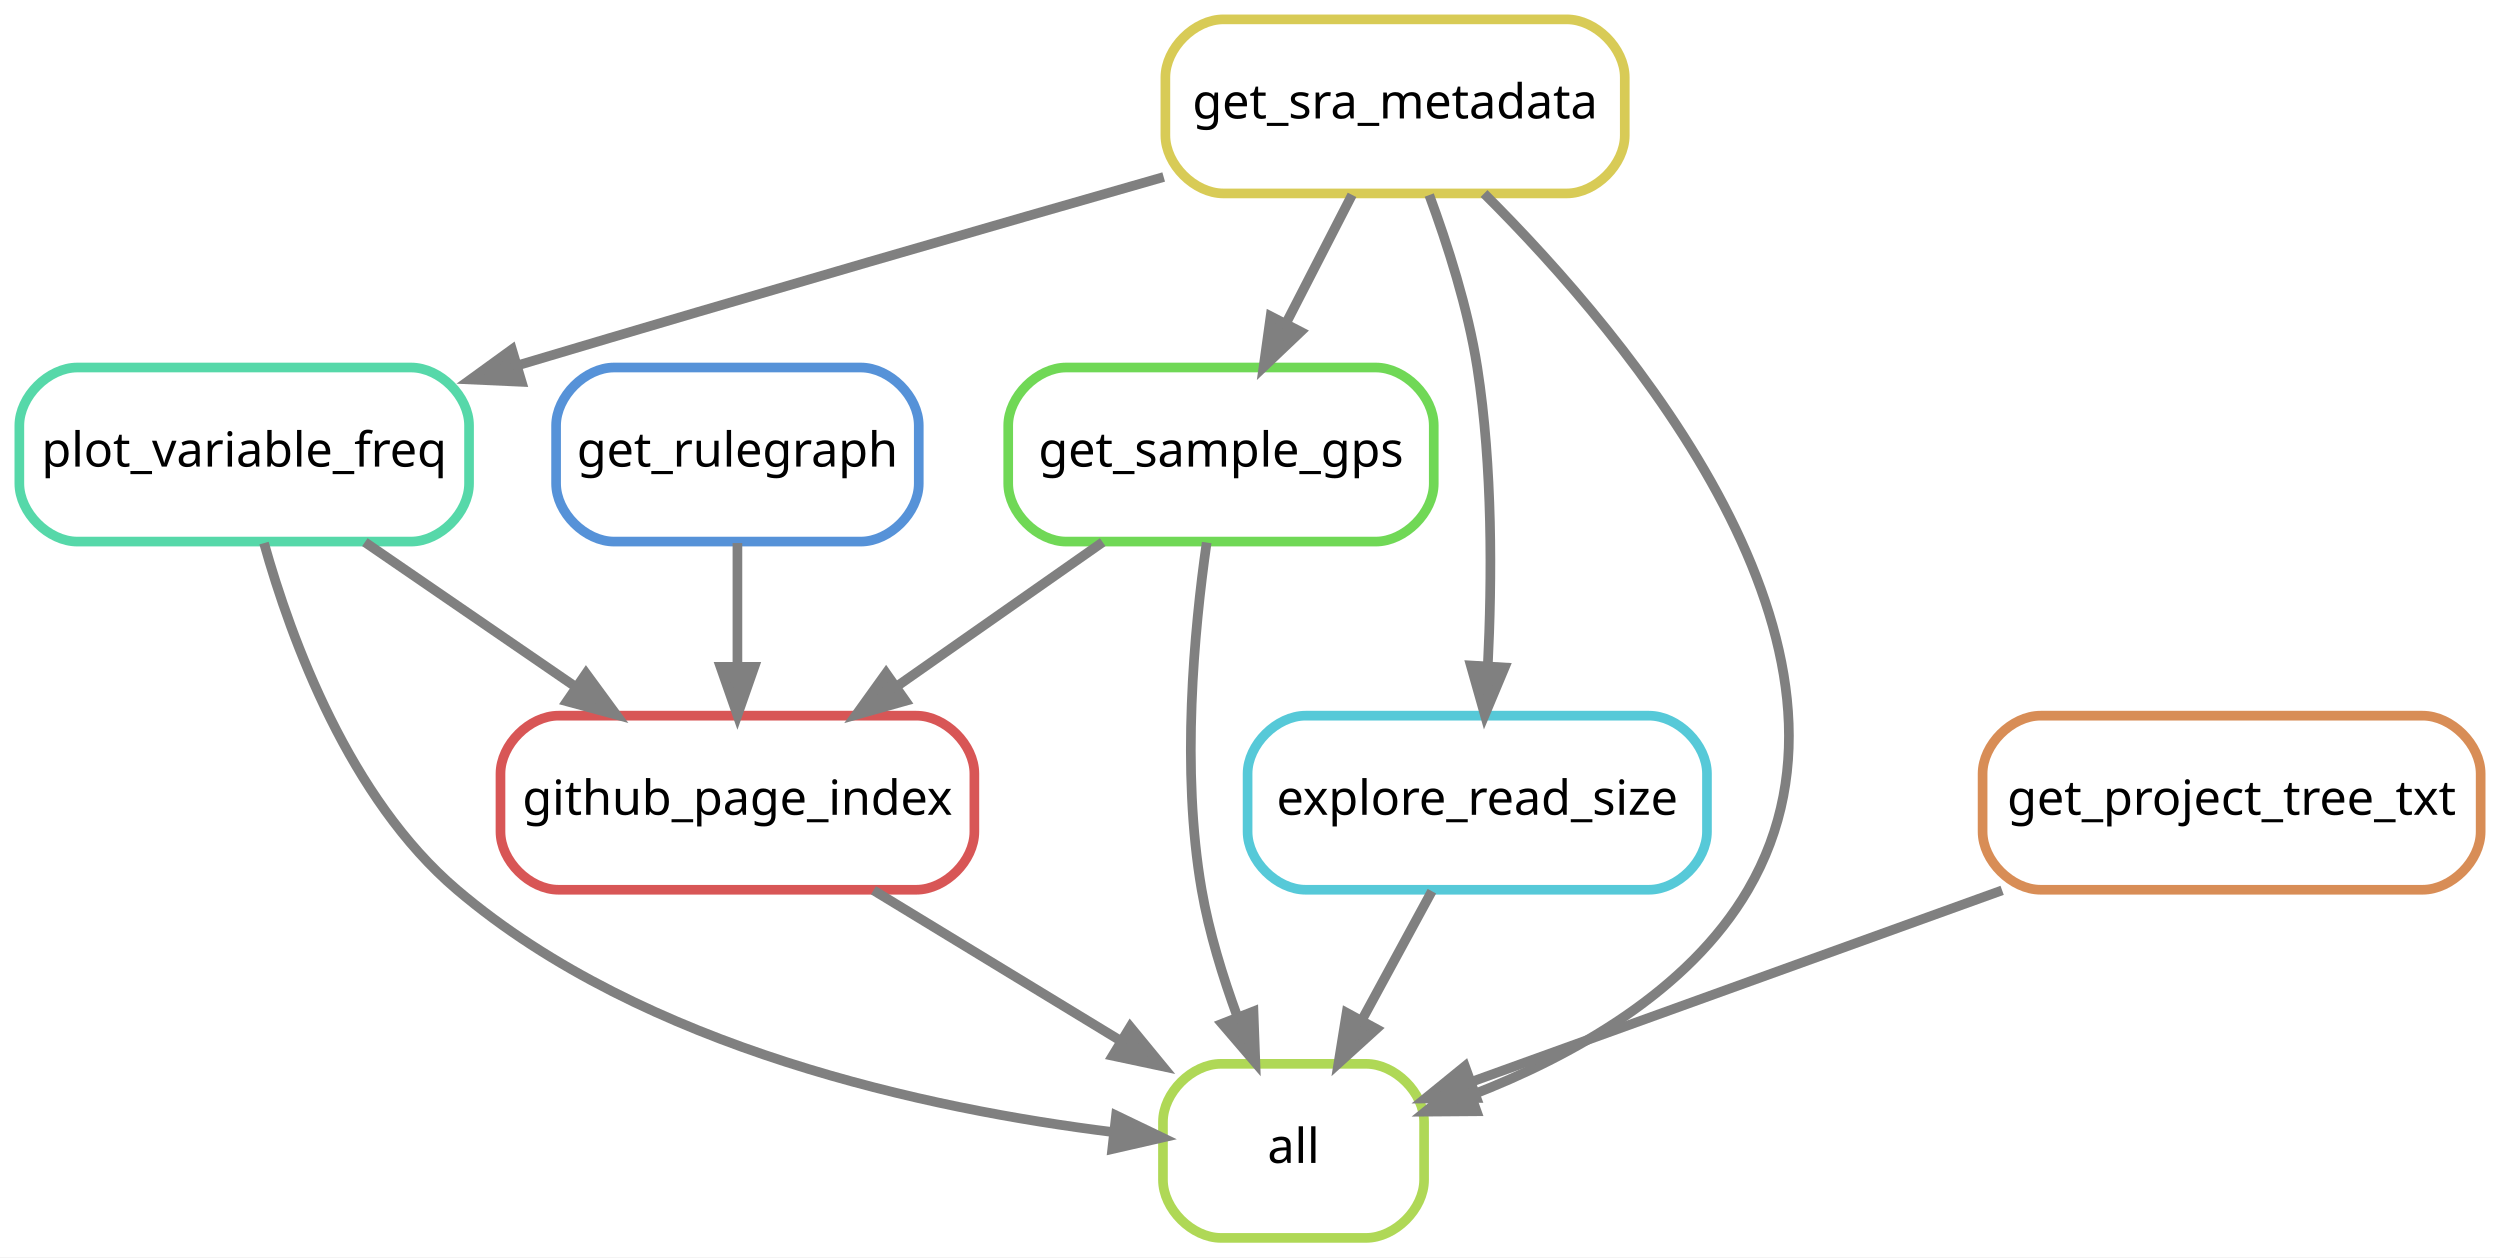
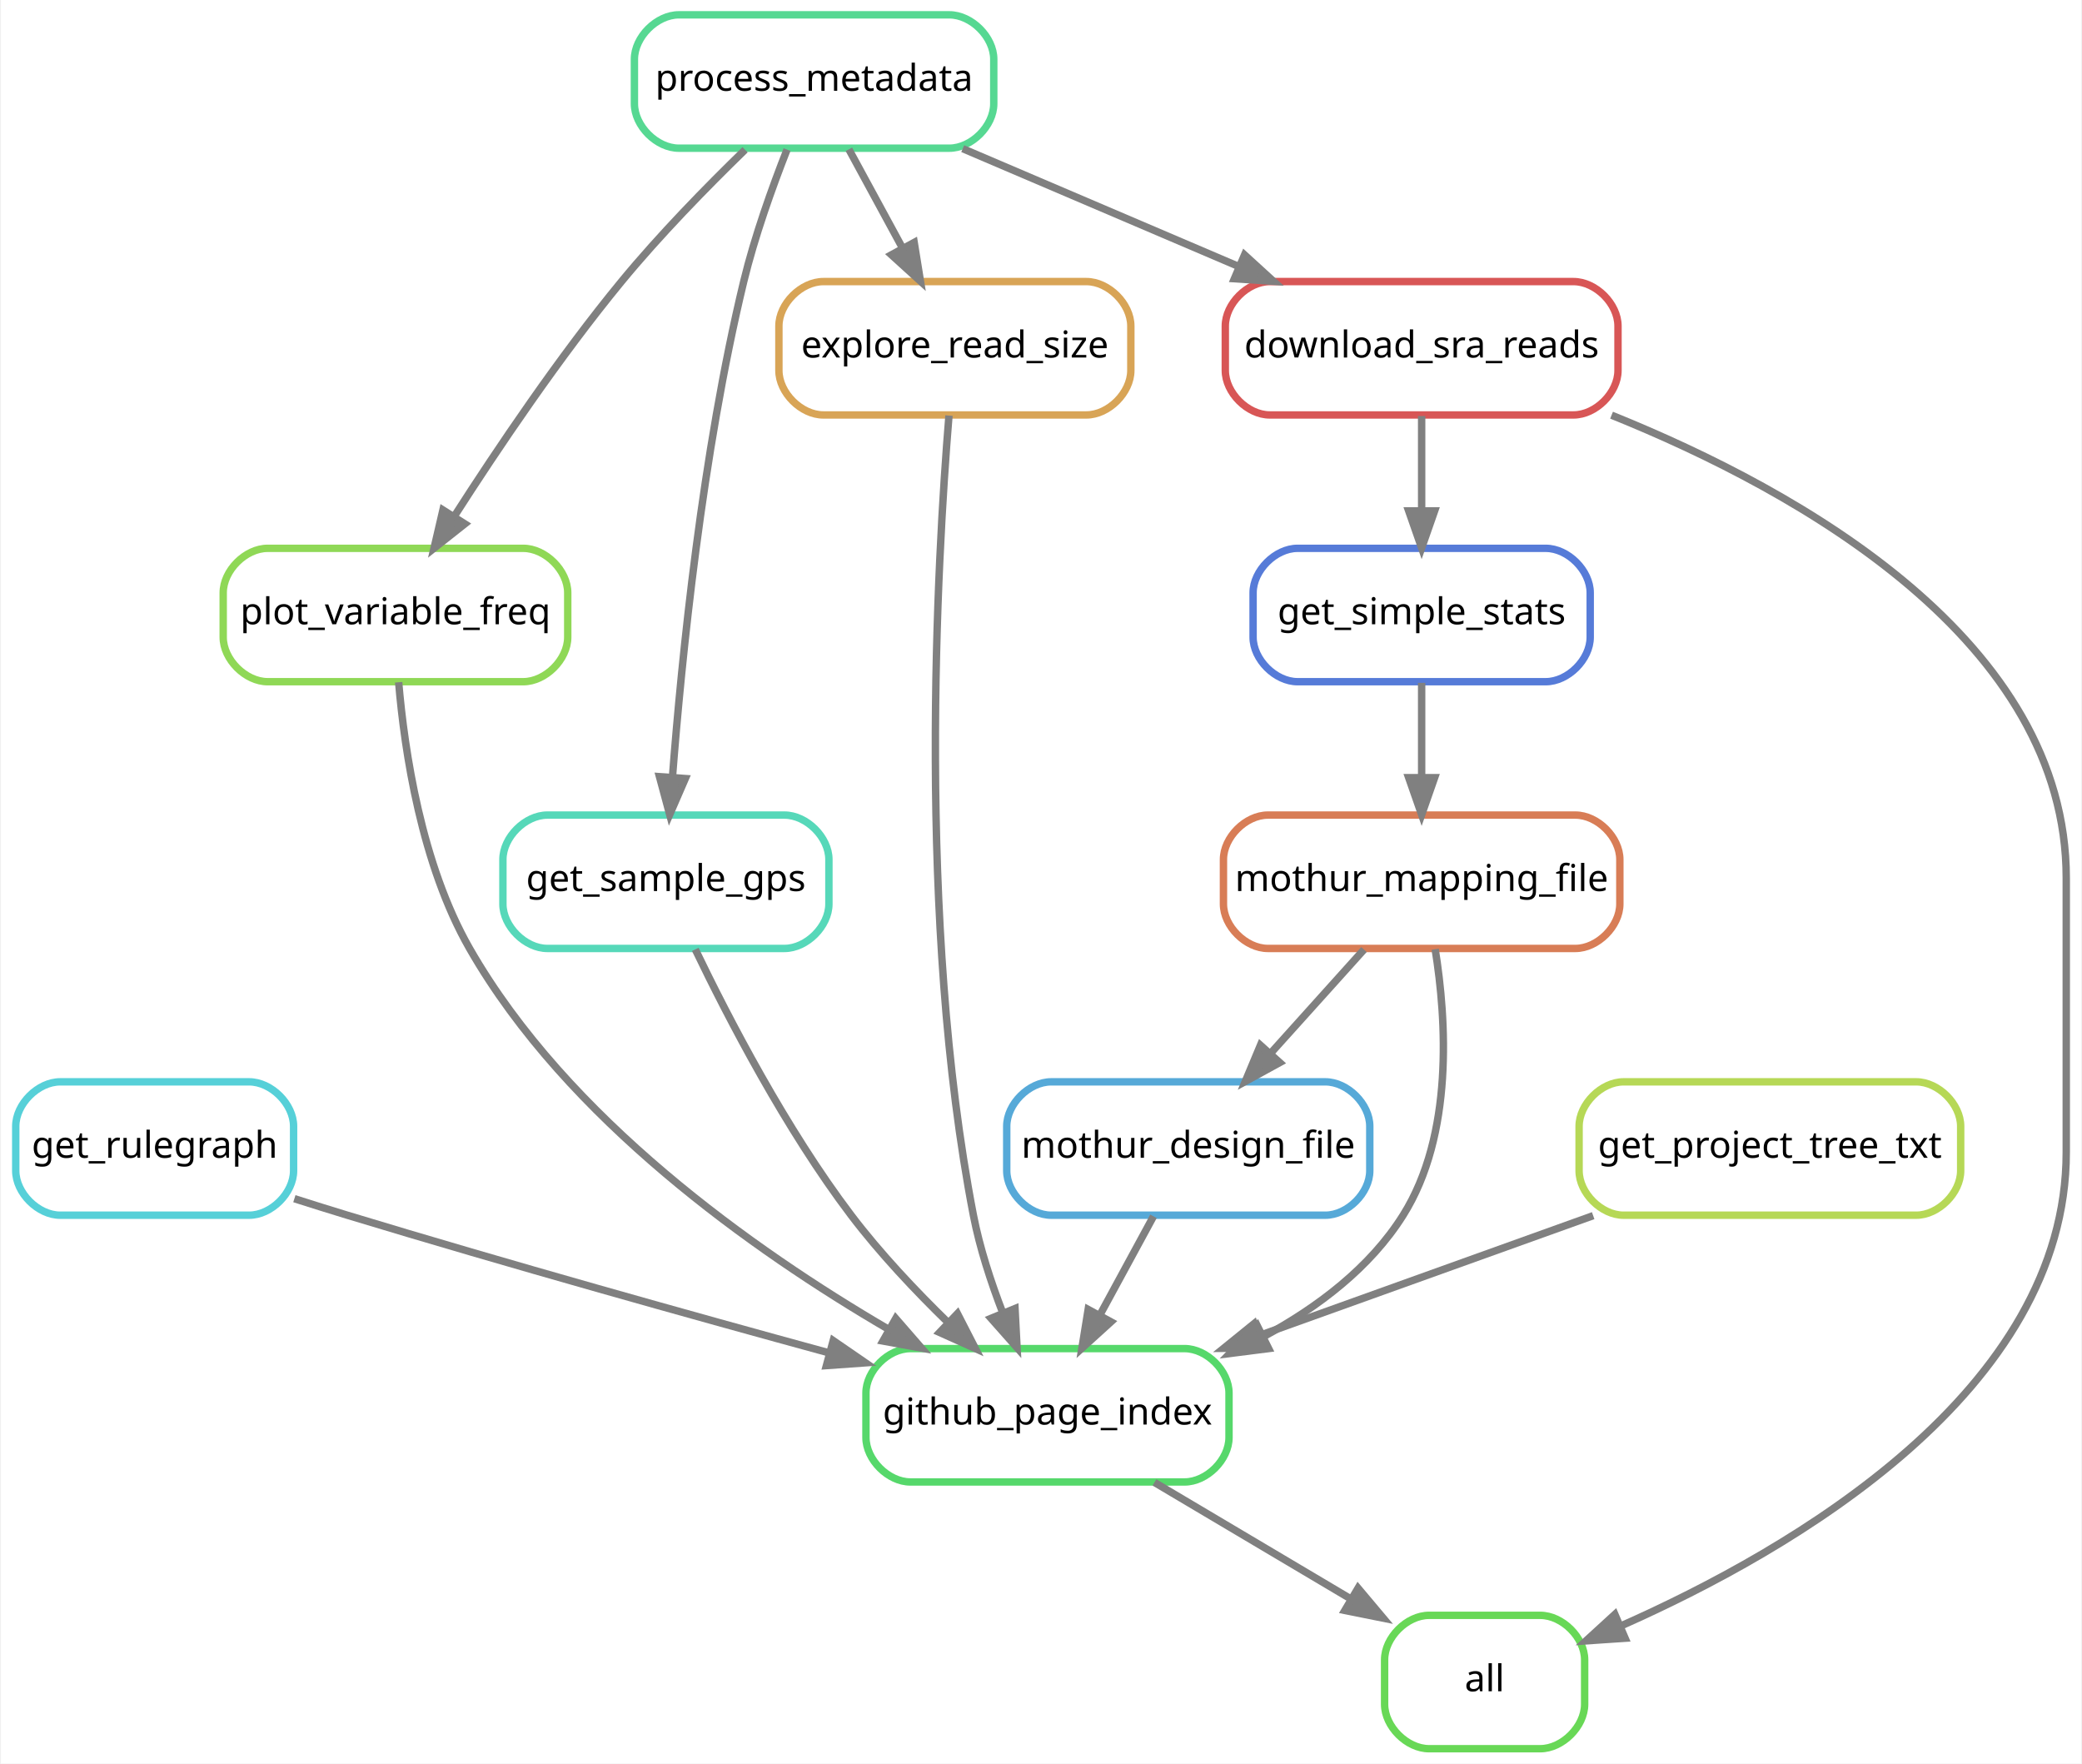
- <svg xmlns="http://www.w3.org/2000/svg" width="517pt" height="260pt" viewBox="0.00 0.00 517.00 260.00">
-   <g id="graph0" class="graph" transform="scale(1 1) rotate(0) translate(4 256)">
-     <polygon fill="white" stroke="none" points="-4,4 -4,-256 513,-256 513,4 -4,4" />
+ <svg xmlns="http://www.w3.org/2000/svg" width="562pt" height="476pt" viewBox="0.00 0.00 561.50 476.00">
+   <g id="graph0" class="graph" transform="scale(1 1) rotate(0) translate(4 472)">
+     <polygon fill="white" stroke="none" points="-4,4 -4,-472 557.5,-472 557.5,4 -4,4" />
    <g id="node1" class="node">
-       <path fill="none" stroke="#afd856" stroke-width="2" d="M278.5,-36C278.5,-36 248.5,-36 248.5,-36 242.5,-36 236.5,-30 236.5,-24 236.5,-24 236.5,-12 236.5,-12 236.5,-6 242.5,0 248.5,0 248.5,0 278.5,0 278.5,0 284.5,0 290.5,-6 290.5,-12 290.5,-12 290.5,-24 290.5,-24 290.5,-30 284.5,-36 278.5,-36" />
-       <text text-anchor="middle" x="263.5" y="-15.5" font-family="sans" font-size="10.00">all</text>
+       <path fill="none" stroke="#68d856" stroke-width="2" d="M411.5,-36C411.5,-36 381.5,-36 381.5,-36 375.5,-36 369.5,-30 369.5,-24 369.5,-24 369.5,-12 369.5,-12 369.5,-6 375.5,0 381.5,0 381.5,0 411.5,0 411.5,0 417.5,0 423.5,-6 423.5,-12 423.5,-12 423.5,-24 423.5,-24 423.5,-30 417.5,-36 411.5,-36" />
+       <text text-anchor="middle" x="396.5" y="-15.5" font-family="sans" font-size="10.00">all</text>
    </g>
    <g id="node2" class="node">
-       <path fill="none" stroke="#d85656" stroke-width="2" d="M185.5,-108C185.5,-108 111.5,-108 111.5,-108 105.5,-108 99.5,-102 99.5,-96 99.5,-96 99.5,-84 99.5,-84 99.5,-78 105.5,-72 111.5,-72 111.5,-72 185.5,-72 185.5,-72 191.5,-72 197.5,-78 197.5,-84 197.5,-84 197.5,-96 197.5,-96 197.5,-102 191.5,-108 185.5,-108" />
-       <text text-anchor="middle" x="148.5" y="-87.5" font-family="sans" font-size="10.00">github_page_index</text>
+       <path fill="none" stroke="#56d86b" stroke-width="2" d="M315.5,-108C315.5,-108 241.5,-108 241.5,-108 235.5,-108 229.5,-102 229.5,-96 229.5,-96 229.5,-84 229.5,-84 229.5,-78 235.5,-72 241.5,-72 241.5,-72 315.5,-72 315.5,-72 321.5,-72 327.5,-78 327.5,-84 327.5,-84 327.5,-96 327.5,-96 327.5,-102 321.5,-108 315.5,-108" />
+       <text text-anchor="middle" x="278.5" y="-87.5" font-family="sans" font-size="10.00">github_page_index</text>
+     </g>
+     <g id="edge2" class="edge">
+       <path fill="none" stroke="grey" stroke-width="2" d="M307.37,-71.88C323.26,-62.45 343.13,-50.66 360.08,-40.61" />
+       <polygon fill="grey" stroke="grey" stroke-width="2" points="362.33,-43.34 369.15,-35.23 358.76,-37.32 362.33,-43.34" />
+     </g>
+     <g id="node3" class="node">
+       <path fill="none" stroke="#56d0d8" stroke-width="2" d="M63,-180C63,-180 12,-180 12,-180 6,-180 0,-174 0,-168 0,-168 0,-156 0,-156 0,-150 6,-144 12,-144 12,-144 63,-144 63,-144 69,-144 75,-150 75,-156 75,-156 75,-168 75,-168 75,-174 69,-180 63,-180" />
+       <text text-anchor="middle" x="37.5" y="-159.5" font-family="sans" font-size="10.00">get_rulegraph</text>
+     </g>
+     <g id="edge8" class="edge">
+       <path fill="none" stroke="grey" stroke-width="2" d="M75.21,-148.46C80.01,-146.93 84.86,-145.41 89.5,-144 132.9,-130.83 182.27,-117.02 219.66,-106.81" />
+       <polygon fill="grey" stroke="grey" stroke-width="2" points="220.66,-110.16 229.38,-104.16 218.82,-103.41 220.66,-110.16" />
+     </g>
+     <g id="node4" class="node">
+       <path fill="none" stroke="#8fd856" stroke-width="2" d="M137,-324C137,-324 68,-324 68,-324 62,-324 56,-318 56,-312 56,-312 56,-300 56,-300 56,-294 62,-288 68,-288 68,-288 137,-288 137,-288 143,-288 149,-294 149,-300 149,-300 149,-312 149,-312 149,-318 143,-324 137,-324" />
+       <text text-anchor="middle" x="102.5" y="-303.5" font-family="sans" font-size="10.00">plot_variable_freq</text>
+     </g>
+     <g id="edge6" class="edge">
+       <path fill="none" stroke="grey" stroke-width="2" d="M103.36,-287.85C104.96,-269.09 109.52,-238.68 122.5,-216 148.81,-170.05 199.17,-134.47 235.57,-113.22" />
+       <polygon fill="grey" stroke="grey" stroke-width="2" points="237.54,-116.13 244.5,-108.13 234.08,-110.04 237.54,-116.13" />
+     </g>
+     <g id="node5" class="node">
+       <path fill="none" stroke="#56d892" stroke-width="2" d="M252,-468C252,-468 179,-468 179,-468 173,-468 167,-462 167,-456 167,-456 167,-444 167,-444 167,-438 173,-432 179,-432 179,-432 252,-432 252,-432 258,-432 264,-438 264,-444 264,-444 264,-456 264,-456 264,-462 258,-468 252,-468" />
+       <text text-anchor="middle" x="215.5" y="-447.5" font-family="sans" font-size="10.00">process_metadata</text>
+     </g>
+     <g id="edge10" class="edge">
+       <path fill="none" stroke="grey" stroke-width="2" d="M196.87,-431.58C186.58,-421.58 173.82,-408.54 163.5,-396 146.8,-375.7 130.09,-350.92 118.39,-332.67" />
+       <polygon fill="grey" stroke="grey" stroke-width="2" points="121.22,-330.6 112.91,-324.03 115.31,-334.35 121.22,-330.6" />
+     </g>
+     <g id="node6" class="node">
+       <path fill="none" stroke="#56d8b9" stroke-width="2" d="M207.5,-252C207.5,-252 143.5,-252 143.5,-252 137.5,-252 131.5,-246 131.5,-240 131.5,-240 131.5,-228 131.5,-228 131.5,-222 137.5,-216 143.5,-216 143.5,-216 207.5,-216 207.5,-216 213.5,-216 219.5,-222 219.5,-228 219.5,-228 219.5,-240 219.5,-240 219.5,-246 213.5,-252 207.5,-252" />
+       <text text-anchor="middle" x="175.5" y="-231.5" font-family="sans" font-size="10.00">get_sample_gps</text>
+     </g>
+     <g id="edge11" class="edge">
+       <path fill="none" stroke="grey" stroke-width="2" d="M208.2,-431.62C204.19,-421.41 199.44,-408.16 196.5,-396 185.32,-349.72 179.75,-294.42 177.26,-262.15" />
+       <polygon fill="grey" stroke="grey" stroke-width="2" points="180.74,-261.86 176.52,-252.14 173.76,-262.37 180.74,-261.86" />
+     </g>
+     <g id="node8" class="node">
+       <path fill="none" stroke="#d8a456" stroke-width="2" d="M289,-396C289,-396 218,-396 218,-396 212,-396 206,-390 206,-384 206,-384 206,-372 206,-372 206,-366 212,-360 218,-360 218,-360 289,-360 289,-360 295,-360 301,-366 301,-372 301,-372 301,-384 301,-384 301,-390 295,-396 289,-396" />
+       <text text-anchor="middle" x="253.5" y="-375.5" font-family="sans" font-size="10.00">explore_read_size</text>
+     </g>
+     <g id="edge12" class="edge">
+       <path fill="none" stroke="grey" stroke-width="2" d="M224.89,-431.7C229.26,-423.64 234.56,-413.89 239.4,-404.98" />
+       <polygon fill="grey" stroke="grey" stroke-width="2" points="242.52,-406.56 244.21,-396.1 236.37,-403.22 242.52,-406.56" />
+     </g>
+     <g id="node11" class="node">
+       <path fill="none" stroke="#d85656" stroke-width="2" d="M420.5,-396C420.5,-396 338.5,-396 338.5,-396 332.5,-396 326.5,-390 326.5,-384 326.5,-384 326.5,-372 326.5,-372 326.5,-366 332.5,-360 338.5,-360 338.5,-360 420.5,-360 420.5,-360 426.5,-360 432.5,-366 432.5,-372 432.5,-372 432.5,-384 432.5,-384 432.5,-390 426.5,-396 420.5,-396" />
+       <text text-anchor="middle" x="379.5" y="-375.5" font-family="sans" font-size="10.00">download_sra_reads</text>
+     </g>
+     <g id="edge15" class="edge">
+       <path fill="none" stroke="grey" stroke-width="2" d="M255.62,-431.88C278.14,-422.26 306.42,-410.19 330.27,-400.01" />
+       <polygon fill="grey" stroke="grey" stroke-width="2" points="331.69,-403.21 339.51,-396.07 328.94,-396.77 331.69,-403.21" />
+     </g>
+     <g id="edge7" class="edge">
+       <path fill="none" stroke="grey" stroke-width="2" d="M183.43,-215.75C192.36,-197.17 207.94,-167.16 225.5,-144 233.24,-133.79 242.86,-123.6 251.78,-114.92" />
+       <polygon fill="grey" stroke="grey" stroke-width="2" points="254.2,-117.44 259.04,-108.01 249.38,-112.36 254.2,-117.44" />
+     </g>
+     <g id="node7" class="node">
+       <path fill="none" stroke="#b6d856" stroke-width="2" d="M513,-180C513,-180 434,-180 434,-180 428,-180 422,-174 422,-168 422,-168 422,-156 422,-156 422,-150 428,-144 434,-144 434,-144 513,-144 513,-144 519,-144 525,-150 525,-156 525,-156 525,-168 525,-168 525,-174 519,-180 513,-180" />
+       <text text-anchor="middle" x="473.5" y="-159.5" font-family="sans" font-size="10.00">get_project_tree_txt</text>
+     </g>
+     <g id="edge5" class="edge">
+       <path fill="none" stroke="grey" stroke-width="2" d="M425.8,-143.88C398.55,-134.09 364.2,-121.77 335.53,-111.47" />
+       <polygon fill="grey" stroke="grey" stroke-width="2" points="336.64,-108.15 326.05,-108.07 334.28,-114.74 336.64,-108.15" />
+     </g>
+     <g id="edge4" class="edge">
+       <path fill="none" stroke="grey" stroke-width="2" d="M251.91,-359.83C248.72,-320.97 243.13,-223.45 258.5,-144 260.2,-135.21 263.22,-125.98 266.4,-117.72" />
+       <polygon fill="grey" stroke="grey" stroke-width="2" points="269.74,-118.81 270.29,-108.23 263.26,-116.16 269.74,-118.81" />
+     </g>
+     <g id="node9" class="node">
+       <path fill="none" stroke="#d87d56" stroke-width="2" d="M421,-252C421,-252 338,-252 338,-252 332,-252 326,-246 326,-240 326,-240 326,-228 326,-228 326,-222 332,-216 338,-216 338,-216 421,-216 421,-216 427,-216 433,-222 433,-228 433,-228 433,-240 433,-240 433,-246 427,-252 421,-252" />
+       <text text-anchor="middle" x="379.5" y="-231.5" font-family="sans" font-size="10.00">mothur_mapping_file</text>
+     </g>
+     <g id="edge3" class="edge">
+       <path fill="none" stroke="grey" stroke-width="2" d="M383.15,-215.8C386.22,-196.71 388.17,-165.75 374.5,-144 365.61,-129.85 351.52,-119.17 336.86,-111.25" />
+       <polygon fill="grey" stroke="grey" stroke-width="2" points="338.2,-108.01 327.69,-106.67 335.07,-114.27 338.2,-108.01" />
+     </g>
+     <g id="node12" class="node">
+       <path fill="none" stroke="#56a9d8" stroke-width="2" d="M353.5,-180C353.5,-180 279.5,-180 279.5,-180 273.5,-180 267.5,-174 267.5,-168 267.5,-168 267.5,-156 267.5,-156 267.5,-150 273.5,-144 279.5,-144 279.5,-144 353.5,-144 353.5,-144 359.5,-144 365.5,-150 365.5,-156 365.5,-156 365.5,-168 365.5,-168 365.5,-174 359.5,-180 353.5,-180" />
+       <text text-anchor="middle" x="316.5" y="-159.5" font-family="sans" font-size="10.00">mothur_design_file</text>
+     </g>
+     <g id="edge16" class="edge">
+       <path fill="none" stroke="grey" stroke-width="2" d="M363.93,-215.7C356.3,-207.22 346.98,-196.86 338.62,-187.58" />
+       <polygon fill="grey" stroke="grey" stroke-width="2" points="341.19,-185.2 331.89,-180.1 335.98,-189.88 341.19,-185.2" />
+     </g>
+     <g id="node10" class="node">
+       <path fill="none" stroke="#567bd8" stroke-width="2" d="M413,-324C413,-324 346,-324 346,-324 340,-324 334,-318 334,-312 334,-312 334,-300 334,-300 334,-294 340,-288 346,-288 346,-288 413,-288 413,-288 419,-288 425,-294 425,-300 425,-300 425,-312 425,-312 425,-318 419,-324 413,-324" />
+       <text text-anchor="middle" x="379.5" y="-303.5" font-family="sans" font-size="10.00">get_simple_stats</text>
+     </g>
+     <g id="edge13" class="edge">
+       <path fill="none" stroke="grey" stroke-width="2" d="M379.5,-287.7C379.5,-279.98 379.5,-270.71 379.5,-262.11" />
+       <polygon fill="grey" stroke="grey" stroke-width="2" points="383,-262.1 379.5,-252.1 376,-262.1 383,-262.1" />
    </g>
    <g id="edge1" class="edge">
-       <path fill="none" stroke="grey" stroke-width="2" d="M176.63,-71.88C192.01,-62.52 211.21,-50.83 227.64,-40.83" />
-       <polygon fill="grey" stroke="grey" stroke-width="2" points="229.73,-43.65 236.45,-35.47 226.09,-37.67 229.73,-43.65" />
+       <path fill="none" stroke="grey" stroke-width="2" d="M430.76,-359.94C482.09,-339.24 553.5,-298.95 553.5,-235 553.5,-235 553.5,-235 553.5,-161 553.5,-96.49 479.7,-53.69 433.3,-33.15" />
+       <polygon fill="grey" stroke="grey" stroke-width="2" points="434.42,-29.83 423.85,-29.11 431.66,-36.26 434.42,-29.83" />
    </g>
-     <g id="node3" class="node">
-       <path fill="none" stroke="#5692d8" stroke-width="2" d="M174,-180C174,-180 123,-180 123,-180 117,-180 111,-174 111,-168 111,-168 111,-156 111,-156 111,-150 117,-144 123,-144 123,-144 174,-144 174,-144 180,-144 186,-150 186,-156 186,-156 186,-168 186,-168 186,-174 180,-180 174,-180" />
-       <text text-anchor="middle" x="148.5" y="-159.5" font-family="sans" font-size="10.00">get_rulegraph</text>
+     <g id="edge14" class="edge">
+       <path fill="none" stroke="grey" stroke-width="2" d="M379.5,-359.7C379.5,-351.98 379.5,-342.71 379.5,-334.11" />
+       <polygon fill="grey" stroke="grey" stroke-width="2" points="383,-334.1 379.5,-324.1 376,-334.1 383,-334.1" />
    </g>
    <g id="edge9" class="edge">
-       <path fill="none" stroke="grey" stroke-width="2" d="M148.5,-143.7C148.5,-135.98 148.5,-126.71 148.5,-118.11" />
-       <polygon fill="grey" stroke="grey" stroke-width="2" points="152,-118.1 148.5,-108.1 145,-118.1 152,-118.1" />
-     </g>
-     <g id="node4" class="node">
-       <path fill="none" stroke="#56d8a9" stroke-width="2" d="M81,-180C81,-180 12,-180 12,-180 6,-180 0,-174 0,-168 0,-168 0,-156 0,-156 0,-150 6,-144 12,-144 12,-144 81,-144 81,-144 87,-144 93,-150 93,-156 93,-156 93,-168 93,-168 93,-174 87,-180 81,-180" />
-       <text text-anchor="middle" x="46.5" y="-159.5" font-family="sans" font-size="10.00">plot_variable_freq</text>
-     </g>
-     <g id="edge5" class="edge">
-       <path fill="none" stroke="grey" stroke-width="2" d="M50.6,-143.69C56.24,-123.61 68.3,-90.87 90.5,-72 129.22,-39.09 188.1,-26.61 226.19,-21.88" />
-       <polygon fill="grey" stroke="grey" stroke-width="2" points="226.8,-25.33 236.35,-20.74 226.02,-18.38 226.8,-25.33" />
-     </g>
-     <g id="edge7" class="edge">
-       <path fill="none" stroke="grey" stroke-width="2" d="M71.45,-143.88C84.54,-134.89 100.76,-123.76 114.94,-114.03" />
-       <polygon fill="grey" stroke="grey" stroke-width="2" points="117.19,-116.73 123.45,-108.19 113.23,-110.96 117.19,-116.73" />
-     </g>
-     <g id="node5" class="node">
-       <path fill="none" stroke="#d8cb56" stroke-width="2" d="M320,-252C320,-252 249,-252 249,-252 243,-252 237,-246 237,-240 237,-240 237,-228 237,-228 237,-222 243,-216 249,-216 249,-216 320,-216 320,-216 326,-216 332,-222 332,-228 332,-228 332,-240 332,-240 332,-246 326,-252 320,-252" />
-       <text text-anchor="middle" x="284.5" y="-231.5" font-family="sans" font-size="10.00">get_sra_metadata</text>
-     </g>
-     <g id="edge3" class="edge">
-       <path fill="none" stroke="grey" stroke-width="2" d="M302.9,-215.98C333.03,-185.97 386.76,-122.09 357.5,-72 345.18,-50.91 321.04,-37.56 300.3,-29.53" />
-       <polygon fill="grey" stroke="grey" stroke-width="2" points="301.36,-26.19 290.77,-26.11 299,-32.78 301.36,-26.19" />
-     </g>
-     <g id="edge10" class="edge">
-       <path fill="none" stroke="grey" stroke-width="2" d="M236.65,-219.4C201.93,-209.47 153.58,-195.52 103.08,-180.45" />
-       <polygon fill="grey" stroke="grey" stroke-width="2" points="103.87,-177.04 93.29,-177.52 101.87,-183.74 103.87,-177.04" />
-     </g>
-     <g id="node6" class="node">
-       <path fill="none" stroke="#70d856" stroke-width="2" d="M280.5,-180C280.5,-180 216.5,-180 216.5,-180 210.5,-180 204.5,-174 204.5,-168 204.5,-168 204.5,-156 204.5,-156 204.5,-150 210.5,-144 216.5,-144 216.5,-144 280.5,-144 280.5,-144 286.5,-144 292.5,-150 292.5,-156 292.5,-156 292.5,-168 292.5,-168 292.5,-174 286.5,-180 280.5,-180" />
-       <text text-anchor="middle" x="248.5" y="-159.5" font-family="sans" font-size="10.00">get_sample_gps</text>
-     </g>
-     <g id="edge11" class="edge">
-       <path fill="none" stroke="grey" stroke-width="2" d="M275.6,-215.7C271.5,-207.73 266.55,-198.1 262.01,-189.26" />
-       <polygon fill="grey" stroke="grey" stroke-width="2" points="264.98,-187.4 257.3,-180.1 258.76,-190.6 264.98,-187.4" />
-     </g>
-     <g id="node8" class="node">
-       <path fill="none" stroke="#56c9d8" stroke-width="2" d="M337,-108C337,-108 266,-108 266,-108 260,-108 254,-102 254,-96 254,-96 254,-84 254,-84 254,-78 260,-72 266,-72 266,-72 337,-72 337,-72 343,-72 349,-78 349,-84 349,-84 349,-96 349,-96 349,-102 343,-108 337,-108" />
-       <text text-anchor="middle" x="301.5" y="-87.5" font-family="sans" font-size="10.00">explore_read_size</text>
-     </g>
-     <g id="edge12" class="edge">
-       <path fill="none" stroke="grey" stroke-width="2" d="M291.57,-215.67C295.34,-205.47 299.59,-192.22 301.5,-180 304.7,-159.52 304.55,-136.06 303.68,-118.37" />
-       <polygon fill="grey" stroke="grey" stroke-width="2" points="307.16,-117.96 303.06,-108.18 300.17,-118.38 307.16,-117.96" />
-     </g>
-     <g id="edge4" class="edge">
-       <path fill="none" stroke="grey" stroke-width="2" d="M245.54,-143.8C242.95,-125.77 240.21,-96.69 244.5,-72 246.02,-63.24 248.86,-54.01 251.89,-45.75" />
-       <polygon fill="grey" stroke="grey" stroke-width="2" points="255.22,-46.84 255.61,-36.25 248.71,-44.29 255.22,-46.84" />
-     </g>
-     <g id="edge8" class="edge">
-       <path fill="none" stroke="grey" stroke-width="2" d="M224.04,-143.88C211.2,-134.89 195.3,-123.76 181.41,-114.03" />
-       <polygon fill="grey" stroke="grey" stroke-width="2" points="183.26,-111.06 173.06,-108.19 179.24,-116.79 183.26,-111.06" />
-     </g>
-     <g id="node7" class="node">
-       <path fill="none" stroke="#d88d56" stroke-width="2" d="M497,-108C497,-108 418,-108 418,-108 412,-108 406,-102 406,-96 406,-96 406,-84 406,-84 406,-78 412,-72 418,-72 418,-72 497,-72 497,-72 503,-72 509,-78 509,-84 509,-84 509,-96 509,-96 509,-102 503,-108 497,-108" />
-       <text text-anchor="middle" x="457.5" y="-87.5" font-family="sans" font-size="10.00">get_project_tree_txt</text>
-     </g>
-     <g id="edge2" class="edge">
-       <path fill="none" stroke="grey" stroke-width="2" d="M410.04,-71.88C376.23,-59.68 331.45,-43.52 300.33,-32.29" />
-       <polygon fill="grey" stroke="grey" stroke-width="2" points="301.33,-28.93 290.74,-28.83 298.95,-35.51 301.33,-28.93" />
-     </g>
-     <g id="edge6" class="edge">
-       <path fill="none" stroke="grey" stroke-width="2" d="M292.11,-71.7C287.74,-63.64 282.44,-53.89 277.6,-44.98" />
-       <polygon fill="grey" stroke="grey" stroke-width="2" points="280.63,-43.22 272.79,-36.1 274.48,-46.56 280.63,-43.22" />
+       <path fill="none" stroke="grey" stroke-width="2" d="M307.11,-143.7C302.74,-135.64 297.44,-125.89 292.6,-116.98" />
+       <polygon fill="grey" stroke="grey" stroke-width="2" points="295.63,-115.22 287.79,-108.1 289.48,-118.56 295.63,-115.22" />
    </g>
  </g>
</svg>
